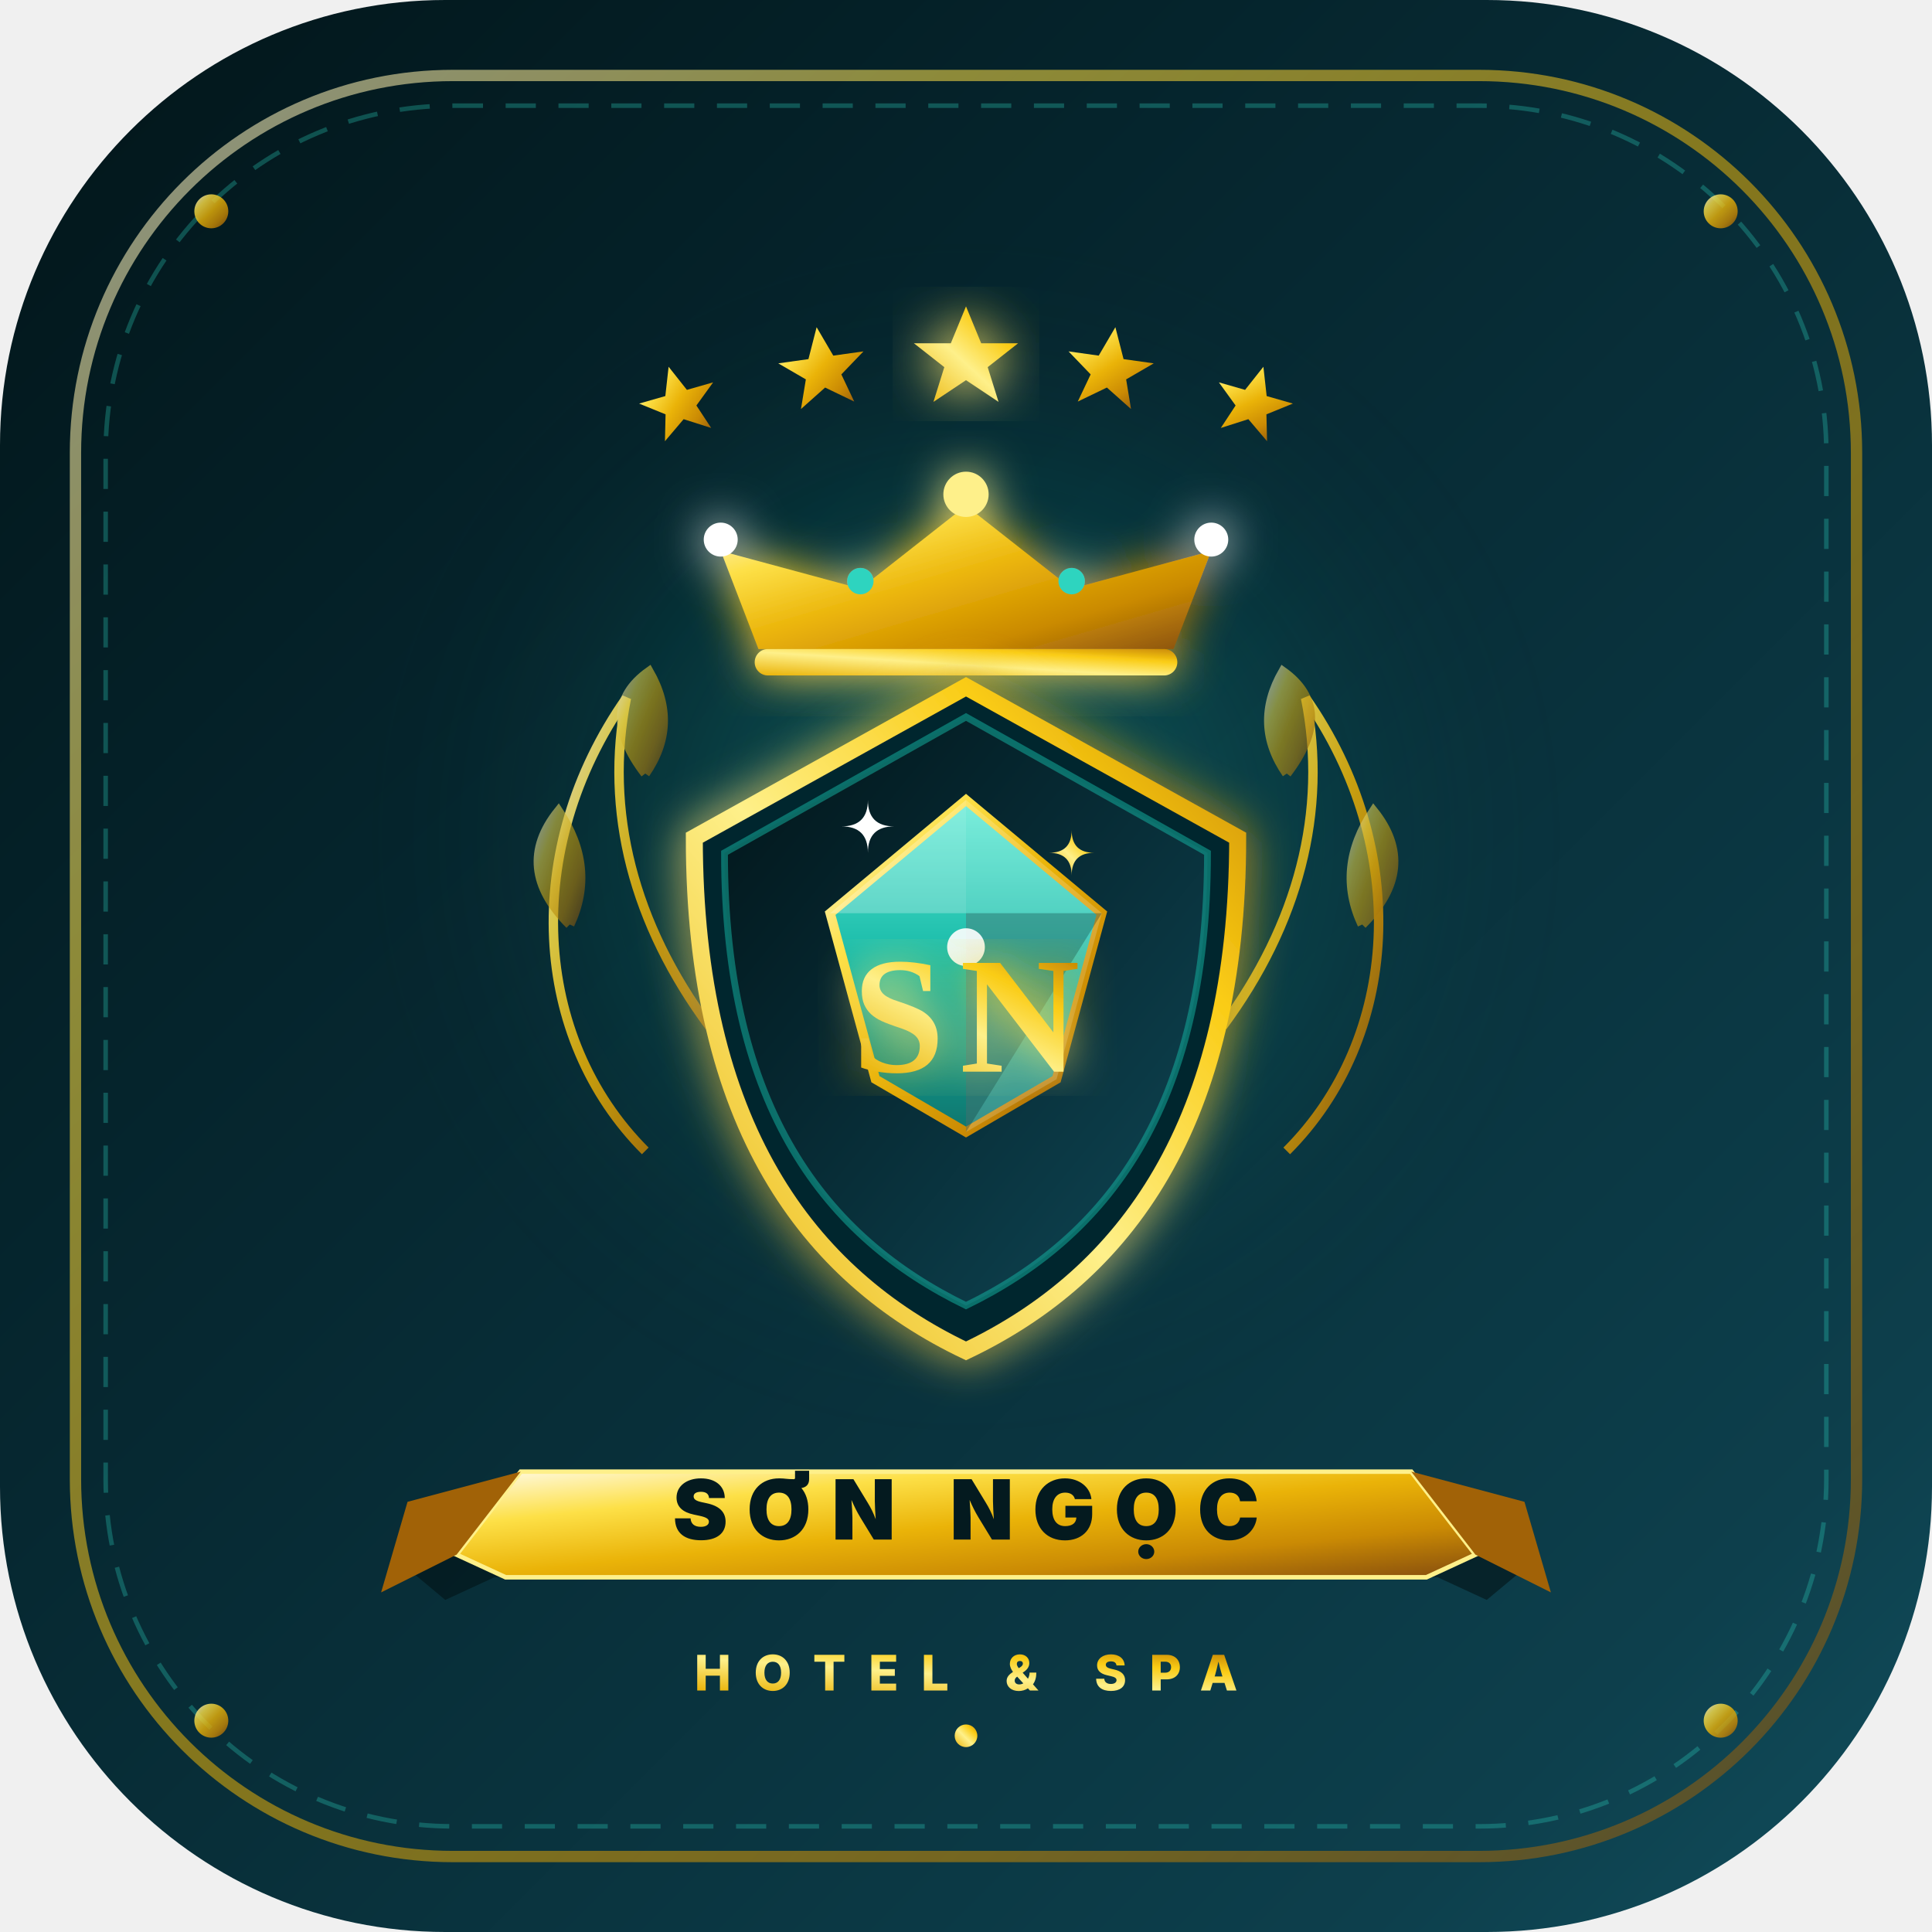
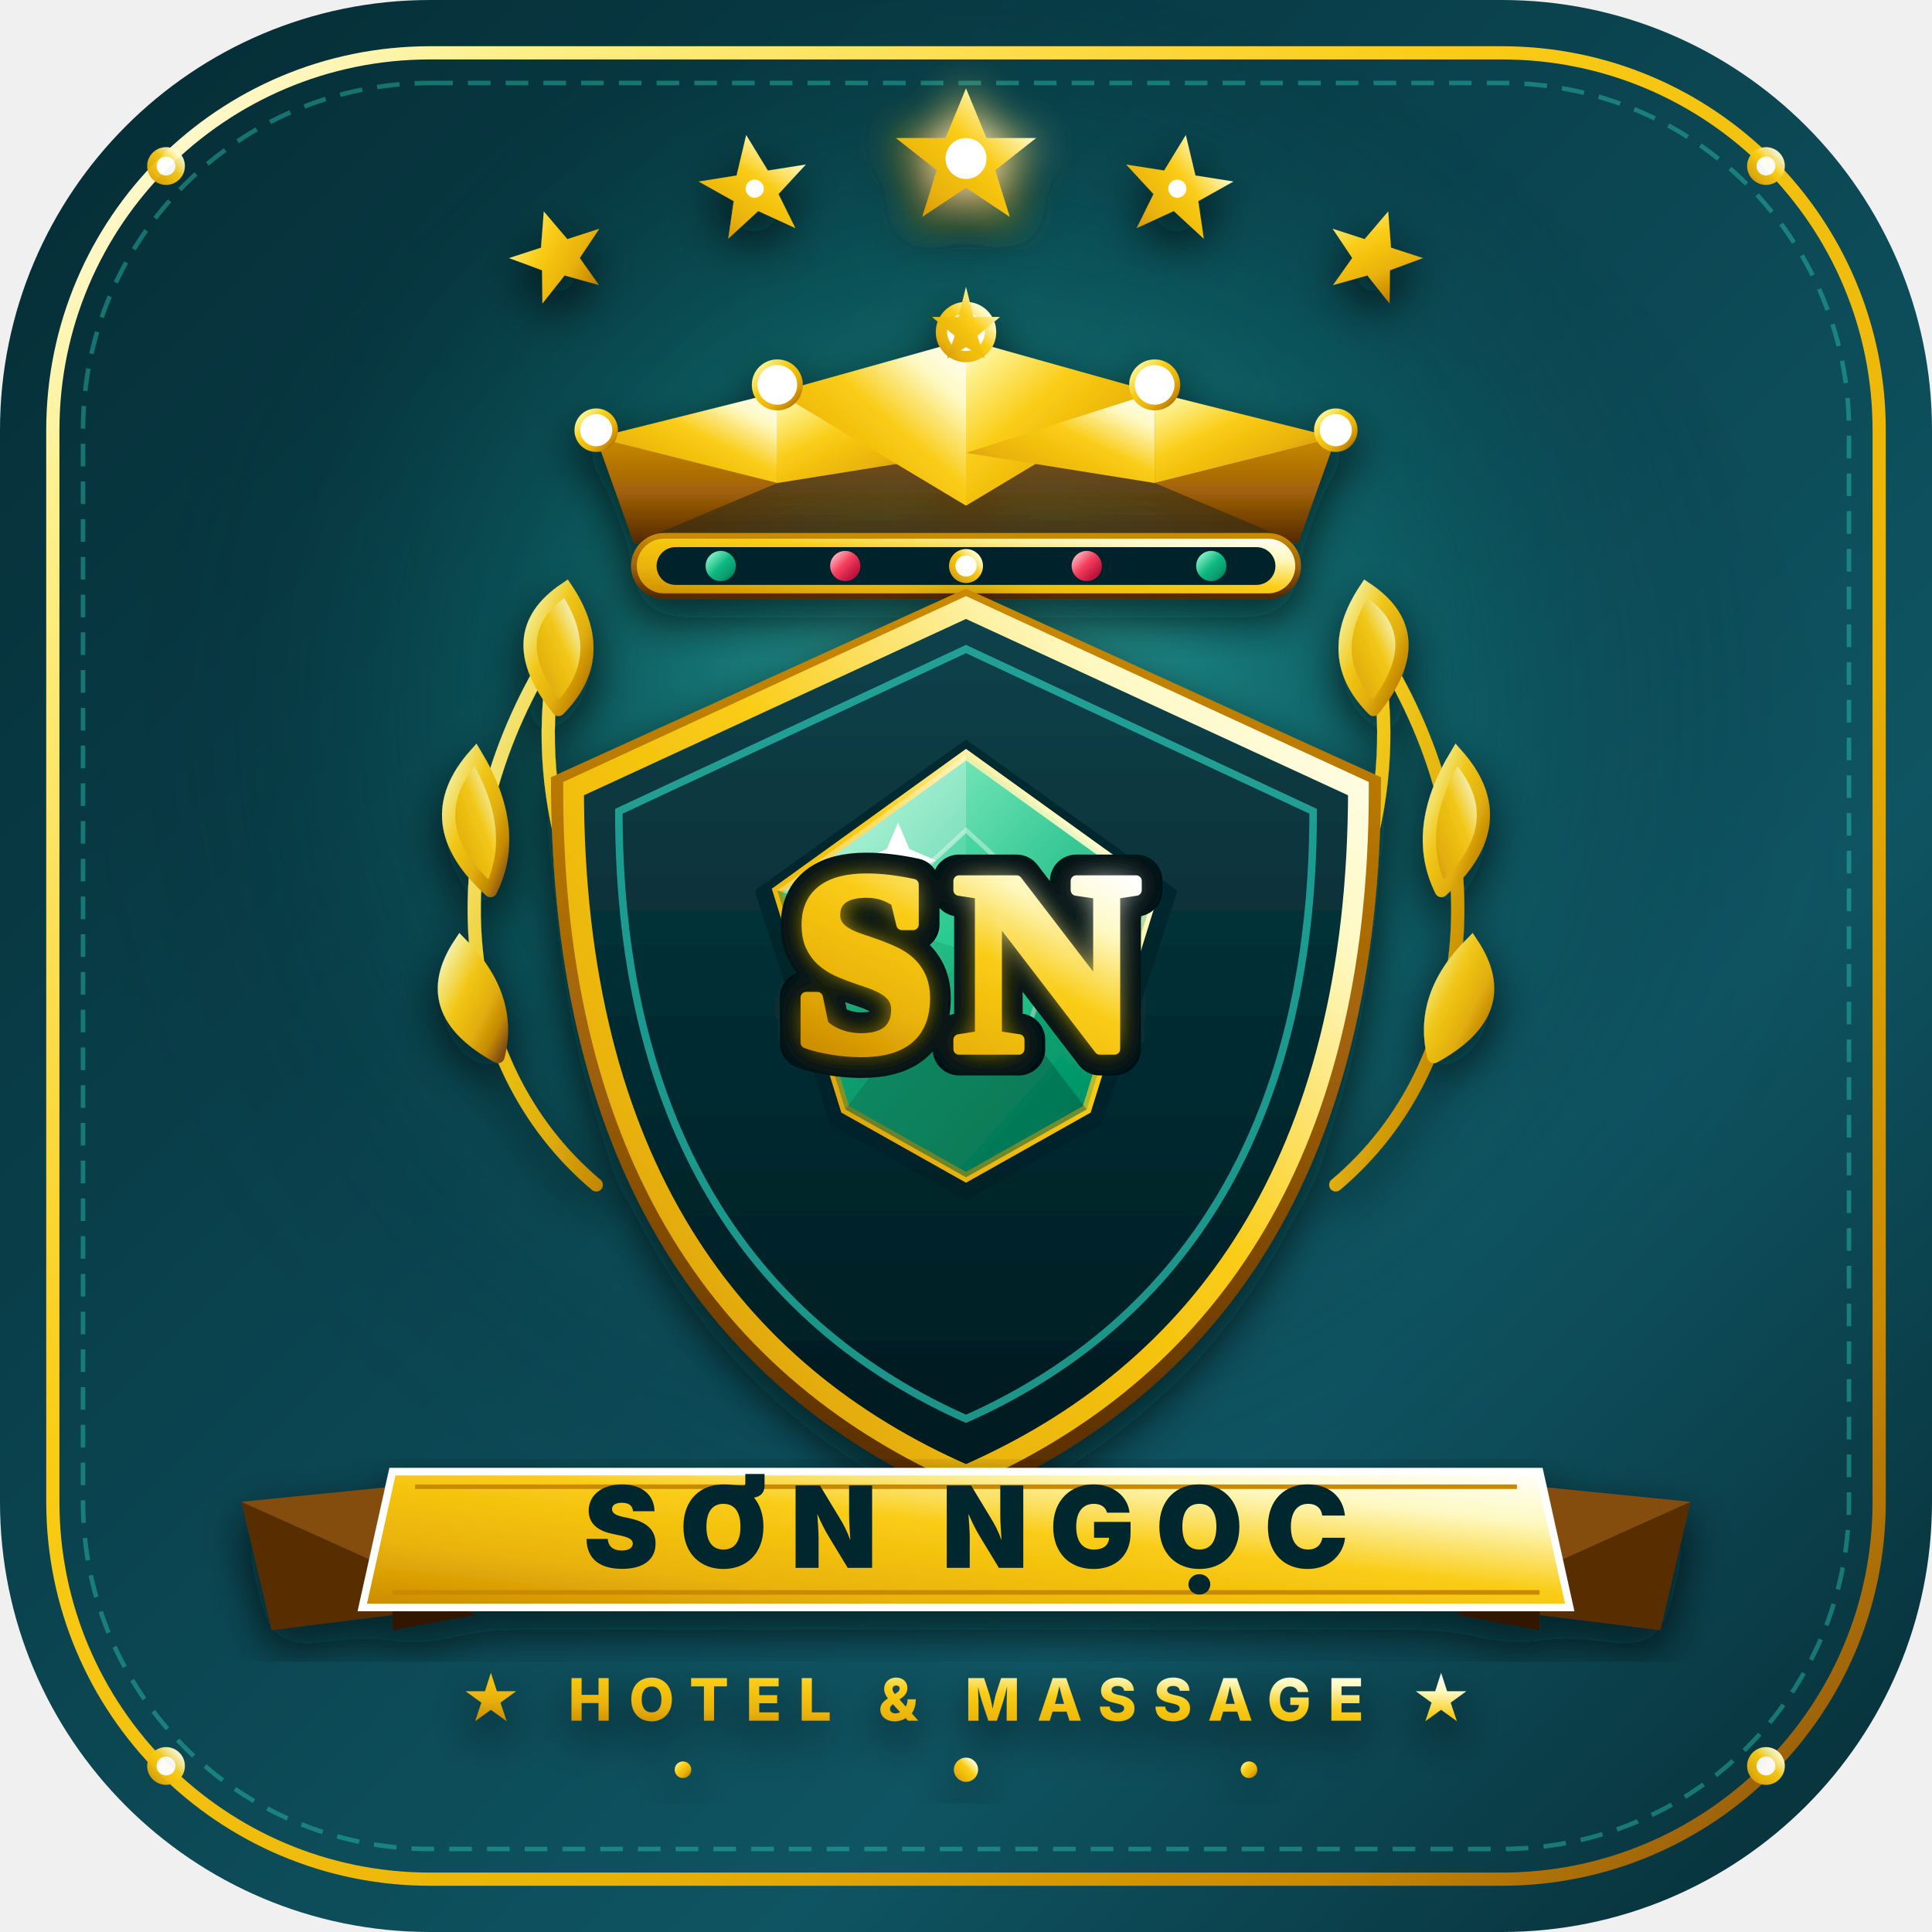
<svg xmlns="http://www.w3.org/2000/svg" viewBox="0 0 512 512" width="100%" height="100%">
  <defs>
    <linearGradient id="bgGrad" x1="0%" y1="0%" x2="100%" y2="100%">
-       <stop offset="0%" stop-color="#021519" />
-       <stop offset="40%" stop-color="#062831" />
-       <stop offset="85%" stop-color="#0d3f4c" />
-       <stop offset="100%" stop-color="#114f5e" />
+       <stop offset="0%" stop-color="#052c34" />
+       <stop offset="35%" stop-color="#093f4a" />
+       <stop offset="70%" stop-color="#0f5462" />
+       <stop offset="100%" stop-color="#062b33" />
    </linearGradient>
-     <linearGradient id="goldMetallic" x1="0%" y1="0%" x2="100%" y2="100%">
-       <stop offset="0%" stop-color="#fffbeb" />
-       <stop offset="25%" stop-color="#fde047" />
-       <stop offset="50%" stop-color="#eab308" />
-       <stop offset="75%" stop-color="#ca8a04" />
+     <radialGradient id="centerGlow" cx="50%" cy="42%" r="52%">
+       <stop offset="0%" stop-color="#5eead4" stop-opacity="0.55" />
+       <stop offset="25%" stop-color="#2dd4bf" stop-opacity="0.38" />
+       <stop offset="55%" stop-color="#0d9488" stop-opacity="0.18" />
+       <stop offset="85%" stop-color="#04262d" stop-opacity="0.04" />
+       <stop offset="100%" stop-color="#04262d" stop-opacity="0" />
+     </radialGradient>
+     <linearGradient id="gold24k" x1="0%" y1="0%" x2="100%" y2="100%">
+       <stop offset="0%" stop-color="#ffffff" />
+       <stop offset="12%" stop-color="#fef08a" />
+       <stop offset="38%" stop-color="#facc15" />
+       <stop offset="65%" stop-color="#eab308" />
+       <stop offset="85%" stop-color="#ca8a04" />
      <stop offset="100%" stop-color="#854d0e" />
    </linearGradient>
    <linearGradient id="goldBright" x1="0%" y1="100%" x2="100%" y2="0%">
-       <stop offset="0%" stop-color="#eab308" />
-       <stop offset="45%" stop-color="#fef08a" />
-       <stop offset="75%" stop-color="#facc15" />
-       <stop offset="100%" stop-color="#ca8a04" />
+       <stop offset="0%" stop-color="#ca8a04" />
+       <stop offset="25%" stop-color="#eab308" />
+       <stop offset="55%" stop-color="#facc15" />
+       <stop offset="80%" stop-color="#fef9c3" />
+       <stop offset="100%" stop-color="#ffffff" />
    </linearGradient>
-     <linearGradient id="jadeGlow" x1="0%" y1="0%" x2="0%" y2="100%">
-       <stop offset="0%" stop-color="#5eead4" />
-       <stop offset="50%" stop-color="#14b8a6" />
-       <stop offset="100%" stop-color="#0f766e" />
+     <linearGradient id="goldShade" x1="0%" y1="0%" x2="0%" y2="100%">
+       <stop offset="0%" stop-color="#ca8a04" />
+       <stop offset="50%" stop-color="#a16207" />
+       <stop offset="100%" stop-color="#542a04" />
    </linearGradient>
-     <radialGradient id="centerHalo" cx="50%" cy="45%" r="45%">
-       <stop offset="0%" stop-color="#2dd4bf" stop-opacity="0.32" />
-       <stop offset="55%" stop-color="#0d9488" stop-opacity="0.12" />
-       <stop offset="100%" stop-color="#041a1f" stop-opacity="0" />
-     </radialGradient>
-     <filter id="softGlow" x="-20%" y="-20%" width="140%" height="140%">
-       <feGaussianBlur stdDeviation="6" result="blur" />
+     <linearGradient id="jadeGrad" x1="0%" y1="0%" x2="100%" y2="100%">
+       <stop offset="0%" stop-color="#d1fae5" />
+       <stop offset="20%" stop-color="#6ee7b7" />
+       <stop offset="50%" stop-color="#10b981" />
+       <stop offset="80%" stop-color="#059669" />
+       <stop offset="100%" stop-color="#064e3b" />
+     </linearGradient>
+     <linearGradient id="rubyGrad" x1="0%" y1="0%" x2="100%" y2="100%">
+       <stop offset="0%" stop-color="#ffe4e6" />
+       <stop offset="45%" stop-color="#f43f5e" />
+       <stop offset="80%" stop-color="#be123c" />
+       <stop offset="100%" stop-color="#881337" />
+     </linearGradient>
+     <linearGradient id="shieldBg" x1="0%" y1="0%" x2="0%" y2="100%">
+       <stop offset="0%" stop-color="#0a434d" />
+       <stop offset="40%" stop-color="#062f36" />
+       <stop offset="100%" stop-color="#021a1f" />
+     </linearGradient>
+     <filter id="shadowFilter" x="-20%" y="-20%" width="140%" height="140%">
+       <feDropShadow dx="0" dy="5" stdDeviation="6" flood-color="#011013" flood-opacity="0.75" />
+     </filter>
+     <filter id="softGlow" x="-25%" y="-25%" width="150%" height="150%">
+       <feGaussianBlur stdDeviation="3.5" result="blur" />
      <feComposite in="SourceGraphic" in2="blur" operator="over" />
    </filter>
  </defs>
-   <rect width="512" height="512" rx="118" fill="url(#bgGrad)" />
-   <circle cx="256" cy="240" r="180" fill="url(#centerHalo)" />
-   <rect x="20" y="20" width="472" height="472" rx="100" fill="none" stroke="url(#goldMetallic)" stroke-width="3" stroke-opacity="0.55" />
-   <rect x="28" y="28" width="456" height="456" rx="92" fill="none" stroke="#2dd4bf" stroke-width="1.2" stroke-opacity="0.3" stroke-dasharray="8 6" />
-   <g fill="url(#goldMetallic)" opacity="0.8">
-     <circle cx="56" cy="56" r="4.5" />
-     <circle cx="456" cy="56" r="4.5" />
-     <circle cx="56" cy="456" r="4.5" />
-     <circle cx="456" cy="456" r="4.5" />
+   <rect width="512" height="512" rx="114" fill="url(#bgGrad)" />
+   <circle cx="256" cy="225" r="230" fill="url(#centerGlow)" />
+   <rect x="14" y="14" width="484" height="484" rx="100" fill="none" stroke="url(#gold24k)" stroke-width="3.5" />
+   <rect x="22" y="22" width="468" height="468" rx="92" fill="none" stroke="#2dd4bf" stroke-width="1.2" stroke-opacity="0.4" stroke-dasharray="6 4" />
+   <g fill="url(#goldBright)" opacity="0.95">
+     <circle cx="44" cy="44" r="5" />
+     <circle cx="468" cy="44" r="5" />
+     <circle cx="44" cy="468" r="5" />
+     <circle cx="468" cy="468" r="5" />
+     <circle cx="44" cy="44" r="2.5" fill="#ffffff" />
+     <circle cx="468" cy="44" r="2.5" fill="#ffffff" />
+     <circle cx="44" cy="468" r="2.5" fill="#ffffff" />
+     <circle cx="468" cy="468" r="2.5" fill="#ffffff" />
  </g>
-   <g transform="translate(256, 95)" text-anchor="middle">
-     <g transform="translate(-76, 12) rotate(-16) scale(0.85)" fill="url(#goldMetallic)">
+   <g id="topStars" filter="url(#shadowFilter)">
+     <g transform="translate(148, 68) rotate(-18) scale(1.05)" fill="url(#gold24k)">
      <polygon points="0,-12 3.5,-3.5 12,-3.5 5,2 7.5,10 0,5 -7.5,10 -5,2 -12,-3.5 -3.5,-3.5" />
    </g>
-     <g transform="translate(-38, 3) rotate(-8) scale(0.95)" fill="url(#goldMetallic)">
+     <g transform="translate(200, 50) rotate(-9) scale(1.2)" fill="url(#goldBright)">
      <polygon points="0,-12 3.5,-3.5 12,-3.5 5,2 7.5,10 0,5 -7.5,10 -5,2 -12,-3.5 -3.5,-3.5" />
+       <circle cx="0" cy="0" r="2" fill="#ffffff" />
    </g>
-     <g transform="translate(0, 0) scale(1.15)" fill="url(#goldBright)" filter="url(#softGlow)">
+     <g transform="translate(256, 42) scale(1.55)" fill="url(#goldBright)" filter="url(#softGlow)">
      <polygon points="0,-12 3.5,-3.5 12,-3.5 5,2 7.5,10 0,5 -7.5,10 -5,2 -12,-3.5 -3.5,-3.5" />
+       <circle cx="0" cy="0" r="3.5" fill="#ffffff" />
    </g>
-     <g transform="translate(38, 3) rotate(8) scale(0.95)" fill="url(#goldMetallic)">
+     <g transform="translate(312, 50) rotate(9) scale(1.2)" fill="url(#goldBright)">
      <polygon points="0,-12 3.5,-3.5 12,-3.5 5,2 7.5,10 0,5 -7.5,10 -5,2 -12,-3.5 -3.5,-3.5" />
+       <circle cx="0" cy="0" r="2" fill="#ffffff" />
    </g>
-     <g transform="translate(76, 12) rotate(16) scale(0.85)" fill="url(#goldMetallic)">
+     <g transform="translate(364, 68) rotate(18) scale(1.05)" fill="url(#gold24k)">
      <polygon points="0,-12 3.5,-3.5 12,-3.5 5,2 7.5,10 0,5 -7.5,10 -5,2 -12,-3.5 -3.5,-3.5" />
    </g>
  </g>
-   <g transform="translate(256, 150)" filter="url(#softGlow)">
-     <path d="M-55 22 L-65 -4 L-28 6 L0 -16 L28 6 L65 -4 L55 22 Z" fill="url(#goldMetallic)" />
-     <circle cx="-65" cy="-7" r="4.5" fill="#ffffff" />
-     <circle cx="0" cy="-19" r="6" fill="#fef08a" />
-     <circle cx="65" cy="-7" r="4.5" fill="#ffffff" />
-     <circle cx="-28" cy="4" r="3.5" fill="#2dd4bf" />
-     <circle cx="28" cy="4" r="3.5" fill="#2dd4bf" />
-     <rect x="-56" y="22" width="112" height="7" rx="3.5" fill="url(#goldBright)" />
+   <g transform="translate(256, 118)" filter="url(#shadowFilter)">
+     <path d="M-88 26 L-98 -2 L-50 10 L0 -28 L50 10 L98 -2 L88 26 Z" fill="url(#goldShade)" opacity="0.6" />
+     <polygon points="-88,26 -98,-2 -50,10" fill="url(#goldShade)" />
+     <polygon points="-98,-2 -50,10 -50,-14" fill="url(#goldBright)" />
+     <polygon points="-50,10 -50,-14 0,2" fill="url(#gold24k)" />
+     <polygon points="-50,-14 0,-28 0,16" fill="url(#goldBright)" />
+     <polygon points="0,-28 50,-14 0,16" fill="url(#gold24k)" />
+     <polygon points="50,-14 50,10 0,2" fill="url(#goldBright)" />
+     <polygon points="98,-2 50,10 50,-14" fill="url(#gold24k)" />
+     <polygon points="88,26 98,-2 50,10" fill="url(#goldShade)" />
+     <circle cx="0" cy="-30" r="8" fill="url(#goldBright)" />
+     <circle cx="0" cy="-30" r="5" fill="#ffffff" />
+     <polygon points="0,-42 2,-34 9,-34 3,-29 5,-23 0,-26 -5,-23 -3,-29 -9,-34 -2,-34" fill="url(#goldBright)" />
+     <circle cx="-50" cy="-16" r="6" fill="#ffffff" stroke="url(#gold24k)" stroke-width="1.5" />
+     <circle cx="50" cy="-16" r="6" fill="#ffffff" stroke="url(#gold24k)" stroke-width="1.5" />
+     <circle cx="-98" cy="-4" r="5" fill="#ffffff" stroke="url(#gold24k)" stroke-width="1.5" />
+     <circle cx="98" cy="-4" r="5" fill="#ffffff" stroke="url(#gold24k)" stroke-width="1.5" />
+     <rect x="-88" y="24" width="176" height="16" rx="8" fill="url(#goldBright)" stroke="url(#goldShade)" stroke-width="1.5" />
+     <rect x="-82" y="27" width="164" height="10" rx="5" fill="#04232a" />
+     <circle cx="-65" cy="32" r="4" fill="url(#jadeGrad)" />
+     <circle cx="-32" cy="32" r="4" fill="url(#rubyGrad)" />
+     <circle cx="0" cy="32" r="4.5" fill="url(#goldBright)" />
+     <circle cx="0" cy="32" r="2.8" fill="#ffffff" />
+     <circle cx="32" cy="32" r="4" fill="url(#rubyGrad)" />
+     <circle cx="65" cy="32" r="4" fill="url(#jadeGrad)" />
  </g>
-   <g transform="translate(256, 260)">
-     <g fill="none" stroke="url(#goldMetallic)" stroke-width="2.5" opacity="0.85">
-       <path d="M-85 45 C-115 15 -118 -35 -90 -75 C-96 -45 -88 -15 -68 12" />
-       <path d="M-105 -15 Q-120 -30 -108 -45 Q-98 -30 -105 -15" fill="url(#goldMetallic)" opacity="0.6" />
-       <path d="M-85 -55 Q-98 -72 -84 -82 Q-76 -68 -85 -55" fill="url(#goldMetallic)" opacity="0.6" />
-       <path d="M85 45 C115 15 118 -35 90 -75 C96 -45 88 -15 68 12" />
-       <path d="M105 -15 Q120 -30 108 -45 Q98 -30 105 -15" fill="url(#goldMetallic)" opacity="0.6" />
-       <path d="M85 -55 Q98 -72 84 -82 Q76 -68 85 -55" fill="url(#goldMetallic)" opacity="0.6" />
+   <g transform="translate(256, 258)" filter="url(#shadowFilter)">
+     <g fill="none" stroke="url(#gold24k)" stroke-width="3.5" stroke-linecap="round" opacity="0.95">
+       <path d="M-98 56 C-136 24 -142 -36 -108 -88 C-116 -52 -106 -16 -82 18" />
+       <path d="M-126 -22 Q-146 -40 -130 -58 Q-118 -38 -126 -22" fill="url(#goldBright)" />
+       <path d="M-108 -70 Q-124 -90 -106 -102 Q-94 -84 -108 -70" fill="url(#goldBright)" />
+       <path d="M-124 22 Q-146 10 -134 -8 Q-120 6 -124 22" fill="url(#gold24k)" />
+       <path d="M98 56 C136 24 142 -36 108 -88 C116 -52 106 -16 82 18" />
+       <path d="M126 -22 Q146 -40 130 -58 Q118 -38 126 -22" fill="url(#goldBright)" />
+       <path d="M108 -70 Q124 -90 106 -102 Q94 -84 108 -70" fill="url(#goldBright)" />
+       <path d="M124 22 Q146 10 134 -8 Q120 6 124 22" fill="url(#gold24k)" />
    </g>
-     <path d="M0 -78 L72 -38 C72 38 42 78 0 98 C-42 78 -72 38 -72 -38 Z" fill="#06262e" stroke="url(#goldBright)" stroke-width="4.5" filter="url(#softGlow)" />
-     <path d="M0 -70 L64 -34 C64 34 37 68 0 86 C-37 68 -64 34 -64 -34 Z" fill="url(#bgGrad)" stroke="#14b8a6" stroke-width="1.8" stroke-opacity="0.5" />
+     <path d="M0 -102 L110 -52 C110 54 66 112 0 140 C-66 112 -110 54 -110 -52 Z" fill="url(#goldShade)" />
+     <path d="M0 -97 L104 -49 C104 50 62 106 0 133 C-62 106 -104 50 -104 -49 Z" fill="url(#shieldBg)" stroke="url(#goldBright)" stroke-width="5.5" />
+     <path d="M0 -86 L92 -43 C92 44 54 94 0 118 C-54 94 -92 44 -92 -43 Z" fill="none" stroke="#2dd4bf" stroke-width="2" stroke-opacity="0.65" />
    <g transform="translate(0, -6)">
-       <polygon points="0,-42 36,-12 24,32 0,46 -24,32 -36,-12" fill="url(#jadeGlow)" stroke="url(#goldMetallic)" stroke-width="2.5" />
-       <polygon points="0,-42 0,46 24,32 36,-12" fill="#ffffff" opacity="0.18" />
-       <polygon points="0,-42 -36,-12 0,-12" fill="#ffffff" opacity="0.25" />
-       <polygon points="0,-12 36,-12 0,46" fill="#042f2e" opacity="0.3" />
-       <circle cx="0" cy="-3" r="5" fill="#ffffff" opacity="0.9" />
-       <path d="M-26 -28 Q-26 -35 -33 -35 Q-26 -35 -26 -42 Q-26 -35 -19 -35 Q-26 -35 -26 -28 Z" fill="#ffffff" />
-       <path d="M28 -22 Q28 -28 22 -28 Q28 -28 28 -34 Q28 -28 34 -28 Q28 -28 28 -22 Z" fill="url(#goldBright)" />
+       <polygon points="0,-56 56,-16 36,46 0,66 -36,46 -56,-16" fill="#022127" opacity="0.65" />
+       <polygon points="0,-52 50,-16 32,42 0,60 -32,42 -50,-16" fill="url(#jadeGrad)" stroke="url(#goldBright)" stroke-width="2.5" />
+       <polygon points="0,-52 -50,-16 0,-16" fill="#ffffff" opacity="0.35" />
+       <polygon points="0,-52 50,-16 0,-16" fill="#a7f3d0" opacity="0.25" />
+       <polygon points="-50,-16 -32,42 0,0" fill="#047857" opacity="0.45" />
+       <polygon points="-32,42 0,60 32,42 0,0" fill="#065f46" opacity="0.55" />
+       <polygon points="50,-16 32,42 0,0" fill="#059669" opacity="0.3" />
+       <polygon points="0,-32 26,-8 16,22 -16,22 -26,-8" fill="#34d399" opacity="0.5" stroke="#ffffff" stroke-width="1.2" stroke-opacity="0.75" />
+       <circle cx="-18" cy="-24" r="4" fill="#ffffff" />
+       <polygon points="-18,-34 -15,-27 -8,-24 -15,-21 -18,-14 -21,-21 -28,-24 -21,-27" fill="#ffffff" />
+       <circle cx="24" cy="12" r="3" fill="#ffffff" opacity="0.9" />
    </g>
-     <g transform="translate(0, 16)" text-anchor="middle">
-       <text y="8" font-family="'Cinzel', 'Times New Roman', 'Playfair Display', Georgia, serif" font-size="44" font-weight="800" fill="url(#goldBright)" letter-spacing="4" filter="url(#softGlow)">
+     <g transform="translate(0, 20)" text-anchor="middle">
+       <text y="0" font-family="'Times New Roman', 'Cinzel', 'Playfair Display', Georgia, serif" font-size="68" font-weight="900" letter-spacing="5" fill="#011013" stroke="#011013" stroke-width="14" stroke-linejoin="round">
+         SN
+       </text>
+       <text y="0" font-family="'Times New Roman', 'Cinzel', 'Playfair Display', Georgia, serif" font-size="68" font-weight="900" letter-spacing="5" fill="url(#gold24k)" stroke="url(#goldBright)" stroke-width="3" stroke-linejoin="round">
+         SN
+       </text>
+       <text y="0" font-family="'Times New Roman', 'Cinzel', 'Playfair Display', Georgia, serif" font-size="68" font-weight="900" letter-spacing="5" fill="url(#goldBright)" filter="url(#softGlow)">
        SN
      </text>
    </g>
  </g>
-   <g transform="translate(256, 400)">
-     <path d="M-150 14 L-125 -6 L125 -6 L150 14 L138 24 L125 18 L-125 18 L-138 24 Z" fill="#021316" opacity="0.6" />
-     <path d="M-135 12 L-118 -10 L118 -10 L135 12 L122 18 L-122 18 Z" fill="url(#goldMetallic)" stroke="#fef08a" stroke-width="1.2" />
-     <polygon points="-135,12 -155,22 -148,-2 -118,-10" fill="#a16207" />
-     <polygon points="135,12 155,22 148,-2 118,-10" fill="#a16207" />
-     <text y="8" text-anchor="middle" font-family="'Plus Jakarta Sans', system-ui, -apple-system, sans-serif" font-size="22" font-weight="900" fill="#041a1f" letter-spacing="5">
+   <g transform="translate(256, 408)" filter="url(#shadowFilter)">
+     <polygon points="-152,8 -192,-10 -184,24 -152,20" fill="#582f06" />
+     <polygon points="-152,8 -192,-10 -152,-14" fill="#854d0e" />
+     <polygon points="-152,8 -152,24 -130,20" fill="#311902" />
+     <polygon points="152,8 192,-10 184,24 152,20" fill="#582f06" />
+     <polygon points="152,8 192,-10 152,-14" fill="#854d0e" />
+     <polygon points="152,8 152,24 130,20" fill="#311902" />
+     <path d="M-152 -18 L152 -18 L160 18 L-160 18 Z" fill="url(#goldBright)" stroke="#ffffff" stroke-width="2" />
+     <line x1="-146" y1="-14" x2="146" y2="-14" stroke="#ca8a04" stroke-width="1.2" />
+     <line x1="-152" y1="14" x2="152" y2="14" stroke="#ca8a04" stroke-width="1.2" />
+     <text y="7.5" text-anchor="middle" font-family="'Plus Jakarta Sans', system-ui, -apple-system, sans-serif" font-size="30" font-weight="900" letter-spacing="5.5" fill="#03262e">
      SƠN NGỌC
    </text>
  </g>
-   <g transform="translate(256, 448)" text-anchor="middle">
-     <text y="0" font-family="'Plus Jakarta Sans', system-ui, -apple-system, sans-serif" font-size="13" font-weight="800" fill="url(#goldBright)" letter-spacing="6">
-       HOTEL &amp; SPA
+   <g transform="translate(256, 456)" text-anchor="middle" filter="url(#shadowFilter)">
+     <text y="0" font-family="'Plus Jakarta Sans', system-ui, -apple-system, sans-serif" font-size="15.5" font-weight="800" letter-spacing="4.5" fill="url(#goldBright)">
+       ★ HOTEL &amp; MASSAGE ★
    </text>
-     <line x1="-55" y1="12" x2="55" y2="12" stroke="url(#goldMetallic)" stroke-width="1.5" stroke-opacity="0.7" />
-     <circle cx="0" cy="12" r="3" fill="url(#goldBright)" />
+     <line x1="-75" y1="13" x2="75" y2="13" stroke="url(#gold24k)" stroke-width="1.6" stroke-opacity="0.9" />
+     <circle cx="0" cy="13" r="3.2" fill="url(#goldBright)" />
+     <circle cx="-75" cy="13" r="2.2" fill="url(#gold24k)" />
+     <circle cx="75" cy="13" r="2.2" fill="url(#gold24k)" />
  </g>
</svg>
